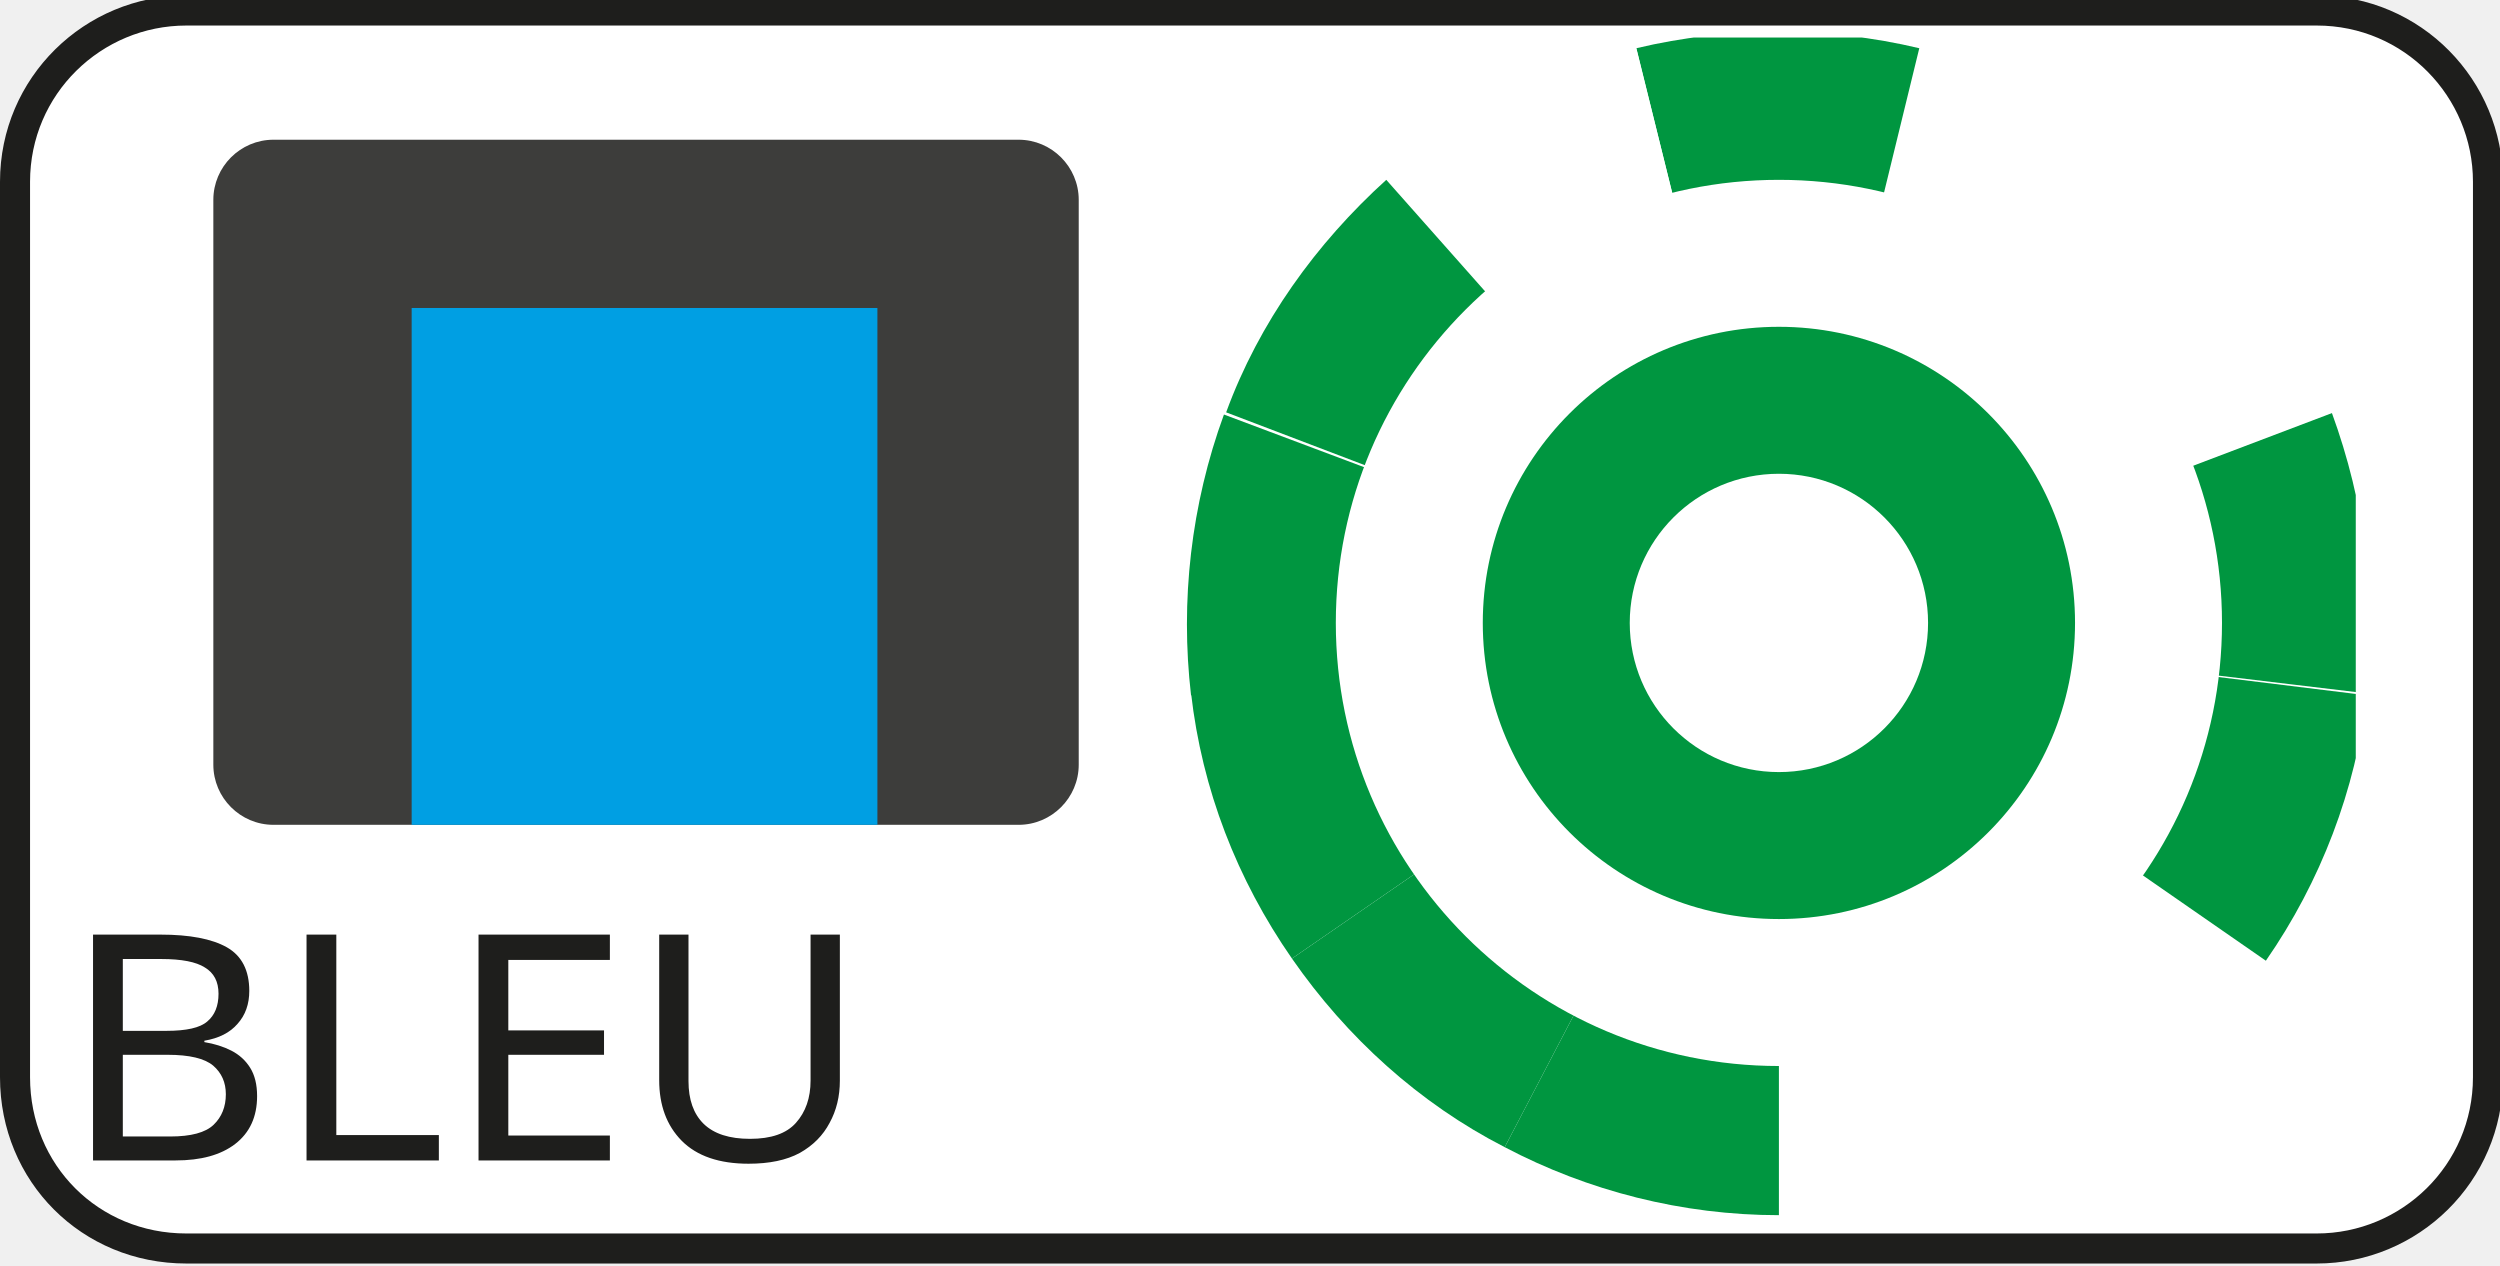
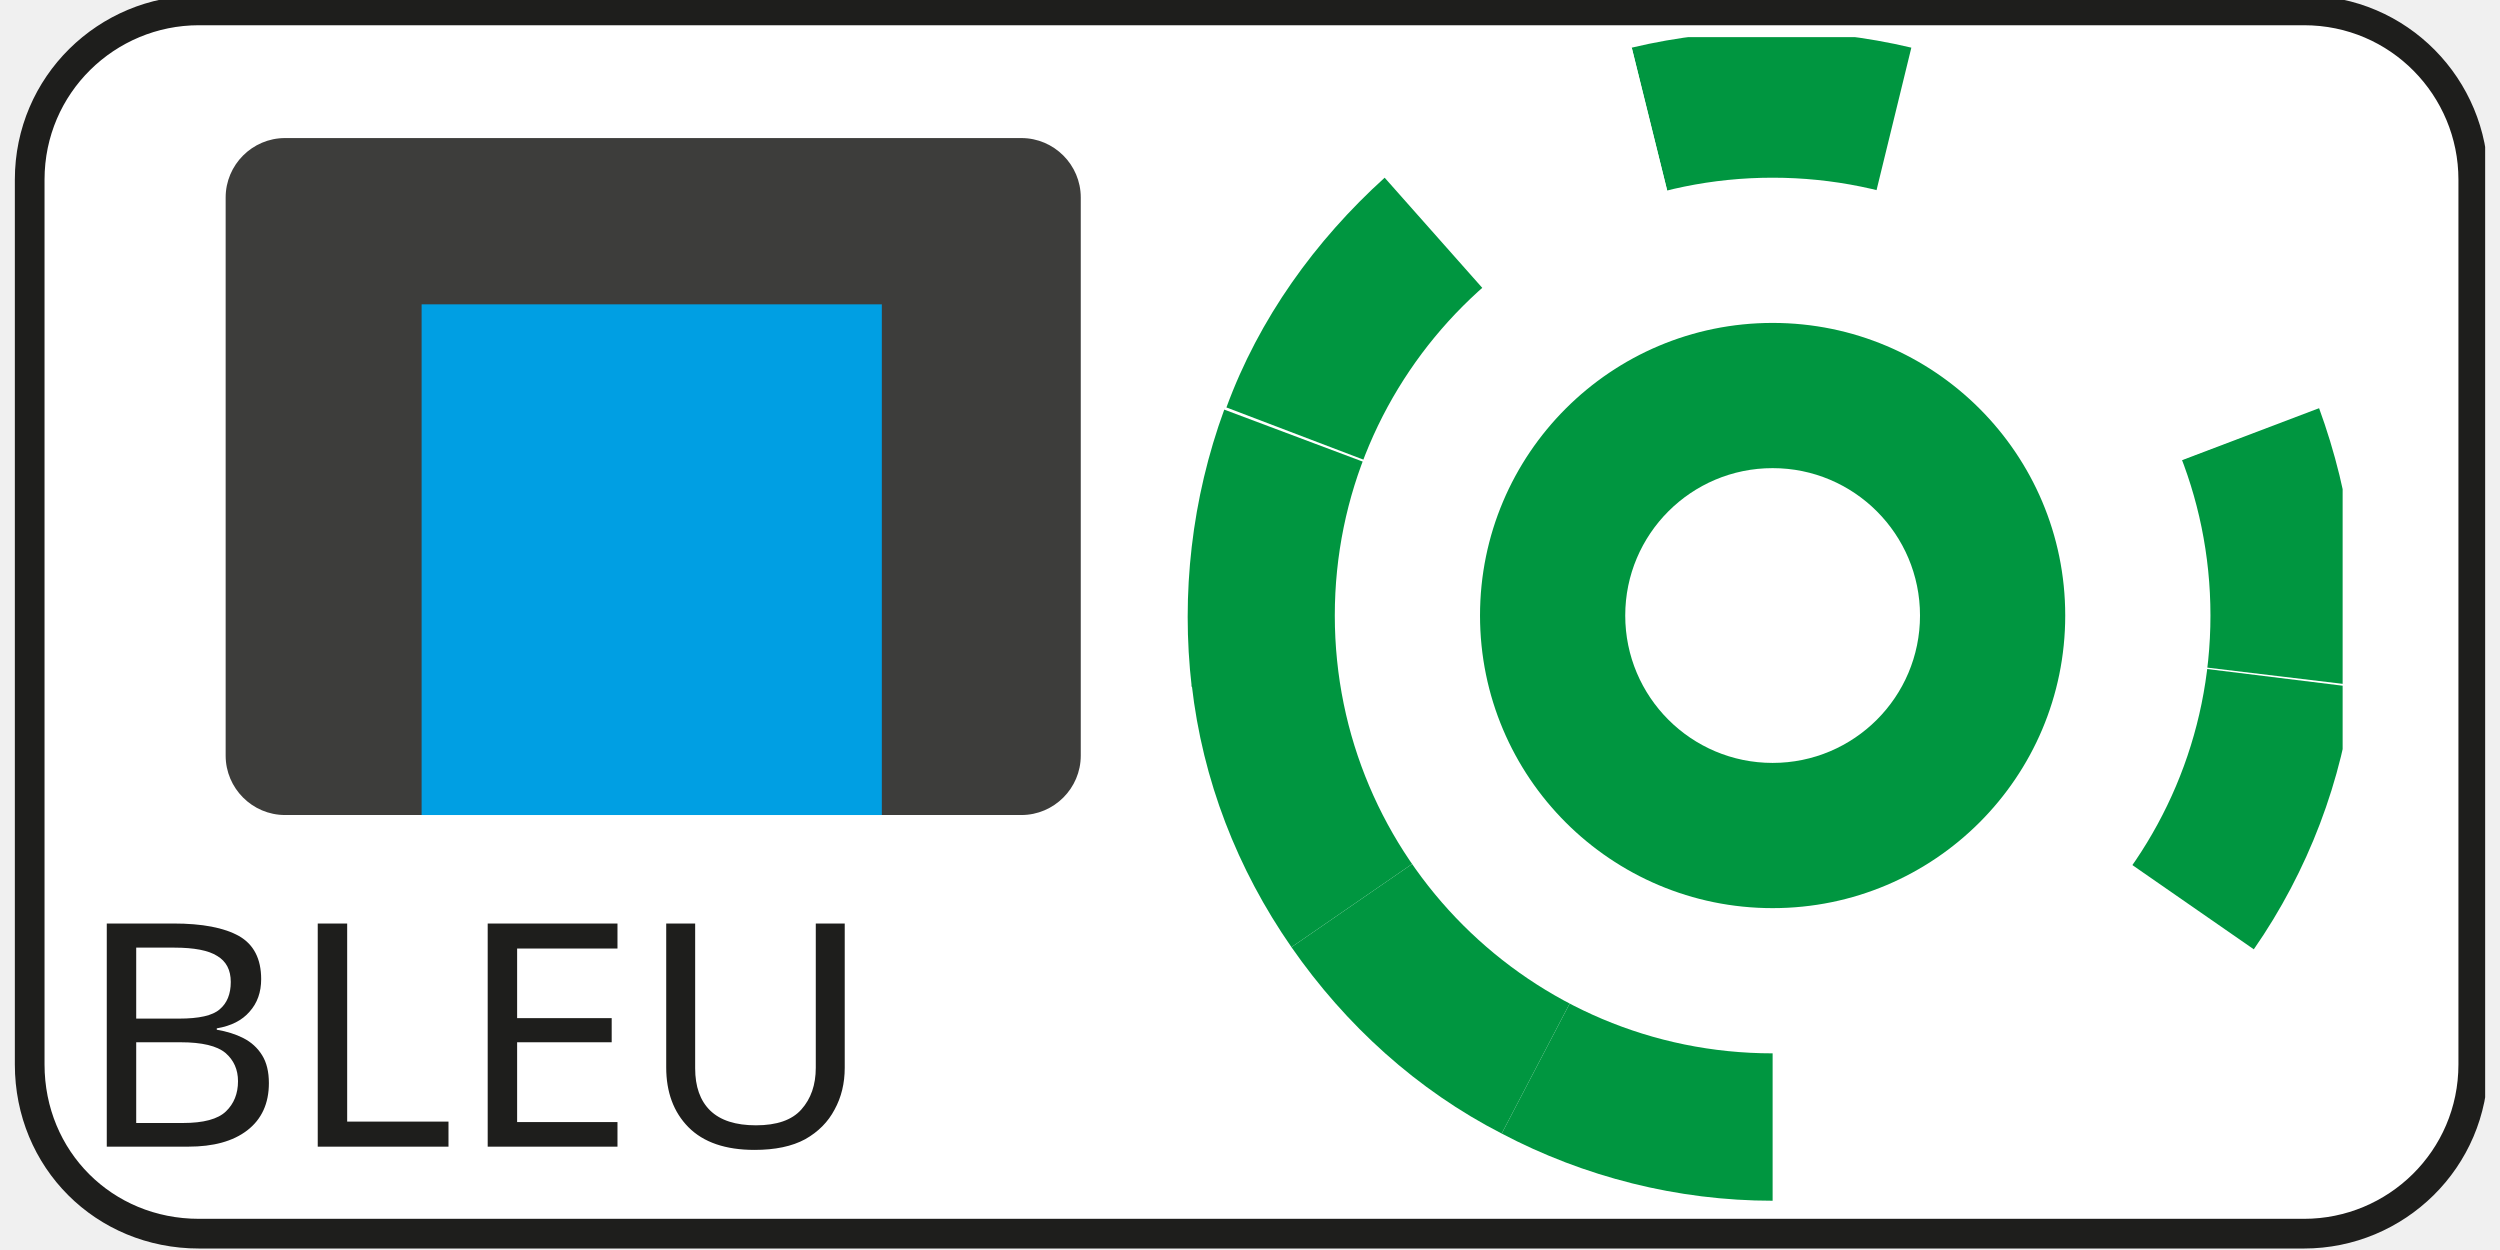
- <svg xmlns="http://www.w3.org/2000/svg" xmlns:xlink="http://www.w3.org/1999/xlink" version="1.1" id="Calque_2_1_" x="0px" y="0px" viewBox="0 0 83.2 42.1" style="enable-background:new 0 0 83.2 42.1;" xml:space="preserve">
+ <svg xmlns="http://www.w3.org/2000/svg" xmlns:xlink="http://www.w3.org/1999/xlink" version="1.1" id="Calque_2_1_" x="0px" y="0px" viewBox="0 0 83.2 42.1" style="enable-background:new 0 0 83.2 42.1;" xml:space="preserve" width="100px" height="50px">
  <style type="text/css">
	.st0{fill:#FFFFFF;}
	.st1{fill:#009640;}
	.st2{fill:#FFFFFF;stroke:#1E1E1C;stroke-miterlimit:10;}
	.st3{fill:#3D3D3B;}
	.st4{fill:#009FE3;}
	.st5{clip-path:url(#SVGID_2_);}
</style>
  <symbol id="_179" viewBox="-27 -27 54 54">
    <circle id="circle805_3_" class="st0" cx="0" cy="0" r="27" />
    <path id="path807_3_" class="st0" d="M-12.6-23.9C-8.7-25.9-4.4-27,0-27V0L-12.6-23.9z" />
    <path id="path809_3_" class="st0" d="M-22.2-15.3c2.5-3.6,5.8-6.5,9.7-8.6L0,0L-22.2-15.3z" />
    <path id="path811_3_" class="st1" d="M-26.8-3.3c0.5-4.3,2.1-8.5,4.6-12.1L0,0L-26.8-3.3z" />
    <path id="path813_3_" class="st1" d="M-25.2,9.6c-1.5-4.1-2.1-8.5-1.5-12.8L0,0L-25.2,9.6z" />
    <path id="path815_3_" class="st0" d="M-17.9,20.2c-3.3-2.9-5.8-6.5-7.4-10.6L0,0L-17.9,20.2z" />
    <path id="path817_3_" class="st0" d="M-6.5,26.2c-4.2-1-8.2-3.1-11.4-6L0,0L-6.5,26.2z" />
    <path id="path819_3_" class="st1" d="M6.5,26.2c-4.2,1-8.7,1-12.9,0L0,0L6.5,26.2z" />
    <path id="path821_3_" class="st0" d="M17.9,20.2c-3.3,2.9-7.2,5-11.4,6L0,0L17.9,20.2z" />
    <path id="path823_3_" class="st1" d="M25.2,9.6c-1.5,4.1-4.1,7.7-7.3,10.6L0,0L25.2,9.6z" />
    <path id="path825_3_" class="st1" d="M26.8-3.3c0.5,4.3,0,8.7-1.5,12.8L0,0L26.8-3.3z" />
    <path id="path827_3_" class="st1" d="M22.2-15.3c2.5,3.6,4.1,7.7,4.6,12.1L0,0L22.2-15.3z" />
    <path id="path829_3_" class="st1" d="M12.5-23.9c3.9,2,7.2,5,9.7,8.6L0,0L12.5-23.9z" />
    <path id="path831_3_" class="st1" d="M0-27c4.4,0,8.7,1.1,12.5,3.1L0,0V-27z" />
    <circle id="circle833_3_" class="st0" cx="0" cy="0" r="20.2" />
    <circle id="circle835_3_" class="st1" cx="0" cy="0" r="13.5" />
    <circle id="circle837_3_" class="st0" cx="0" cy="0" r="6.8" />
  </symbol>
  <symbol id="Condition_Blue" viewBox="-41.6 -21 83.2 42.1">
    <path class="st2" d="M-35.4-20.5h70.9c3.1,0,5.7,2.5,5.7,5.7v29.8c0,3.1-2.5,5.7-5.7,5.7h-70.9c-3.1,0-5.7-2.5-5.7-5.7v-29.8   C-41.1-18-38.6-20.5-35.4-20.5z" />
    <text transform="matrix(1.04 0 0 -1 -39.5601 -17.5693)" style="fill:#1E1E1C; font-family:'Raleway-Regular'; font-size:10.51px;">BLEU</text>
    <path class="st3" d="M-32.5-6.4h24.8c1.1,0,2,0.9,2,2v18.8c0,1.1-0.9,2-2,2h-24.8c-1.1,0-2-0.9-2-2V-4.4   C-34.5-5.5-33.6-6.4-32.5-6.4z" />
    <rect x="-27.9" y="-6.4" class="st4" width="15.5" height="17.2" />
    <g>
      <defs>
        <rect id="SVGID_1_" x="-2.6" y="-19.6" width="39.4" height="39.4" />
      </defs>
      <clipPath id="SVGID_2_">
        <use xlink:href="#SVGID_1_" style="overflow:visible;" />
      </clipPath>
      <g class="st5">
        <g>
          <defs>
            <rect id="SVGID_3_" x="-2.4" y="-19.4" width="39.4" height="39.4" />
          </defs>
          <clipPath id="SVGID_4_">
            <use xlink:href="#SVGID_3_" style="overflow:visible;" />
          </clipPath>
          <g style="clip-path:url(#SVGID_4_);">
            <use xlink:href="#_179" width="54" height="54" x="-27" y="-27" transform="matrix(-0.73 0 0 0.73 17.602 0.3191)" style="overflow:visible;" />
          </g>
        </g>
      </g>
    </g>
  </symbol>
  <use xlink:href="#Condition_Blue" width="83.2" height="42.1" x="-41.6" y="-21" transform="matrix(1 0 0 -1 41.6 21.05)" style="overflow:visible;" />
</svg>
